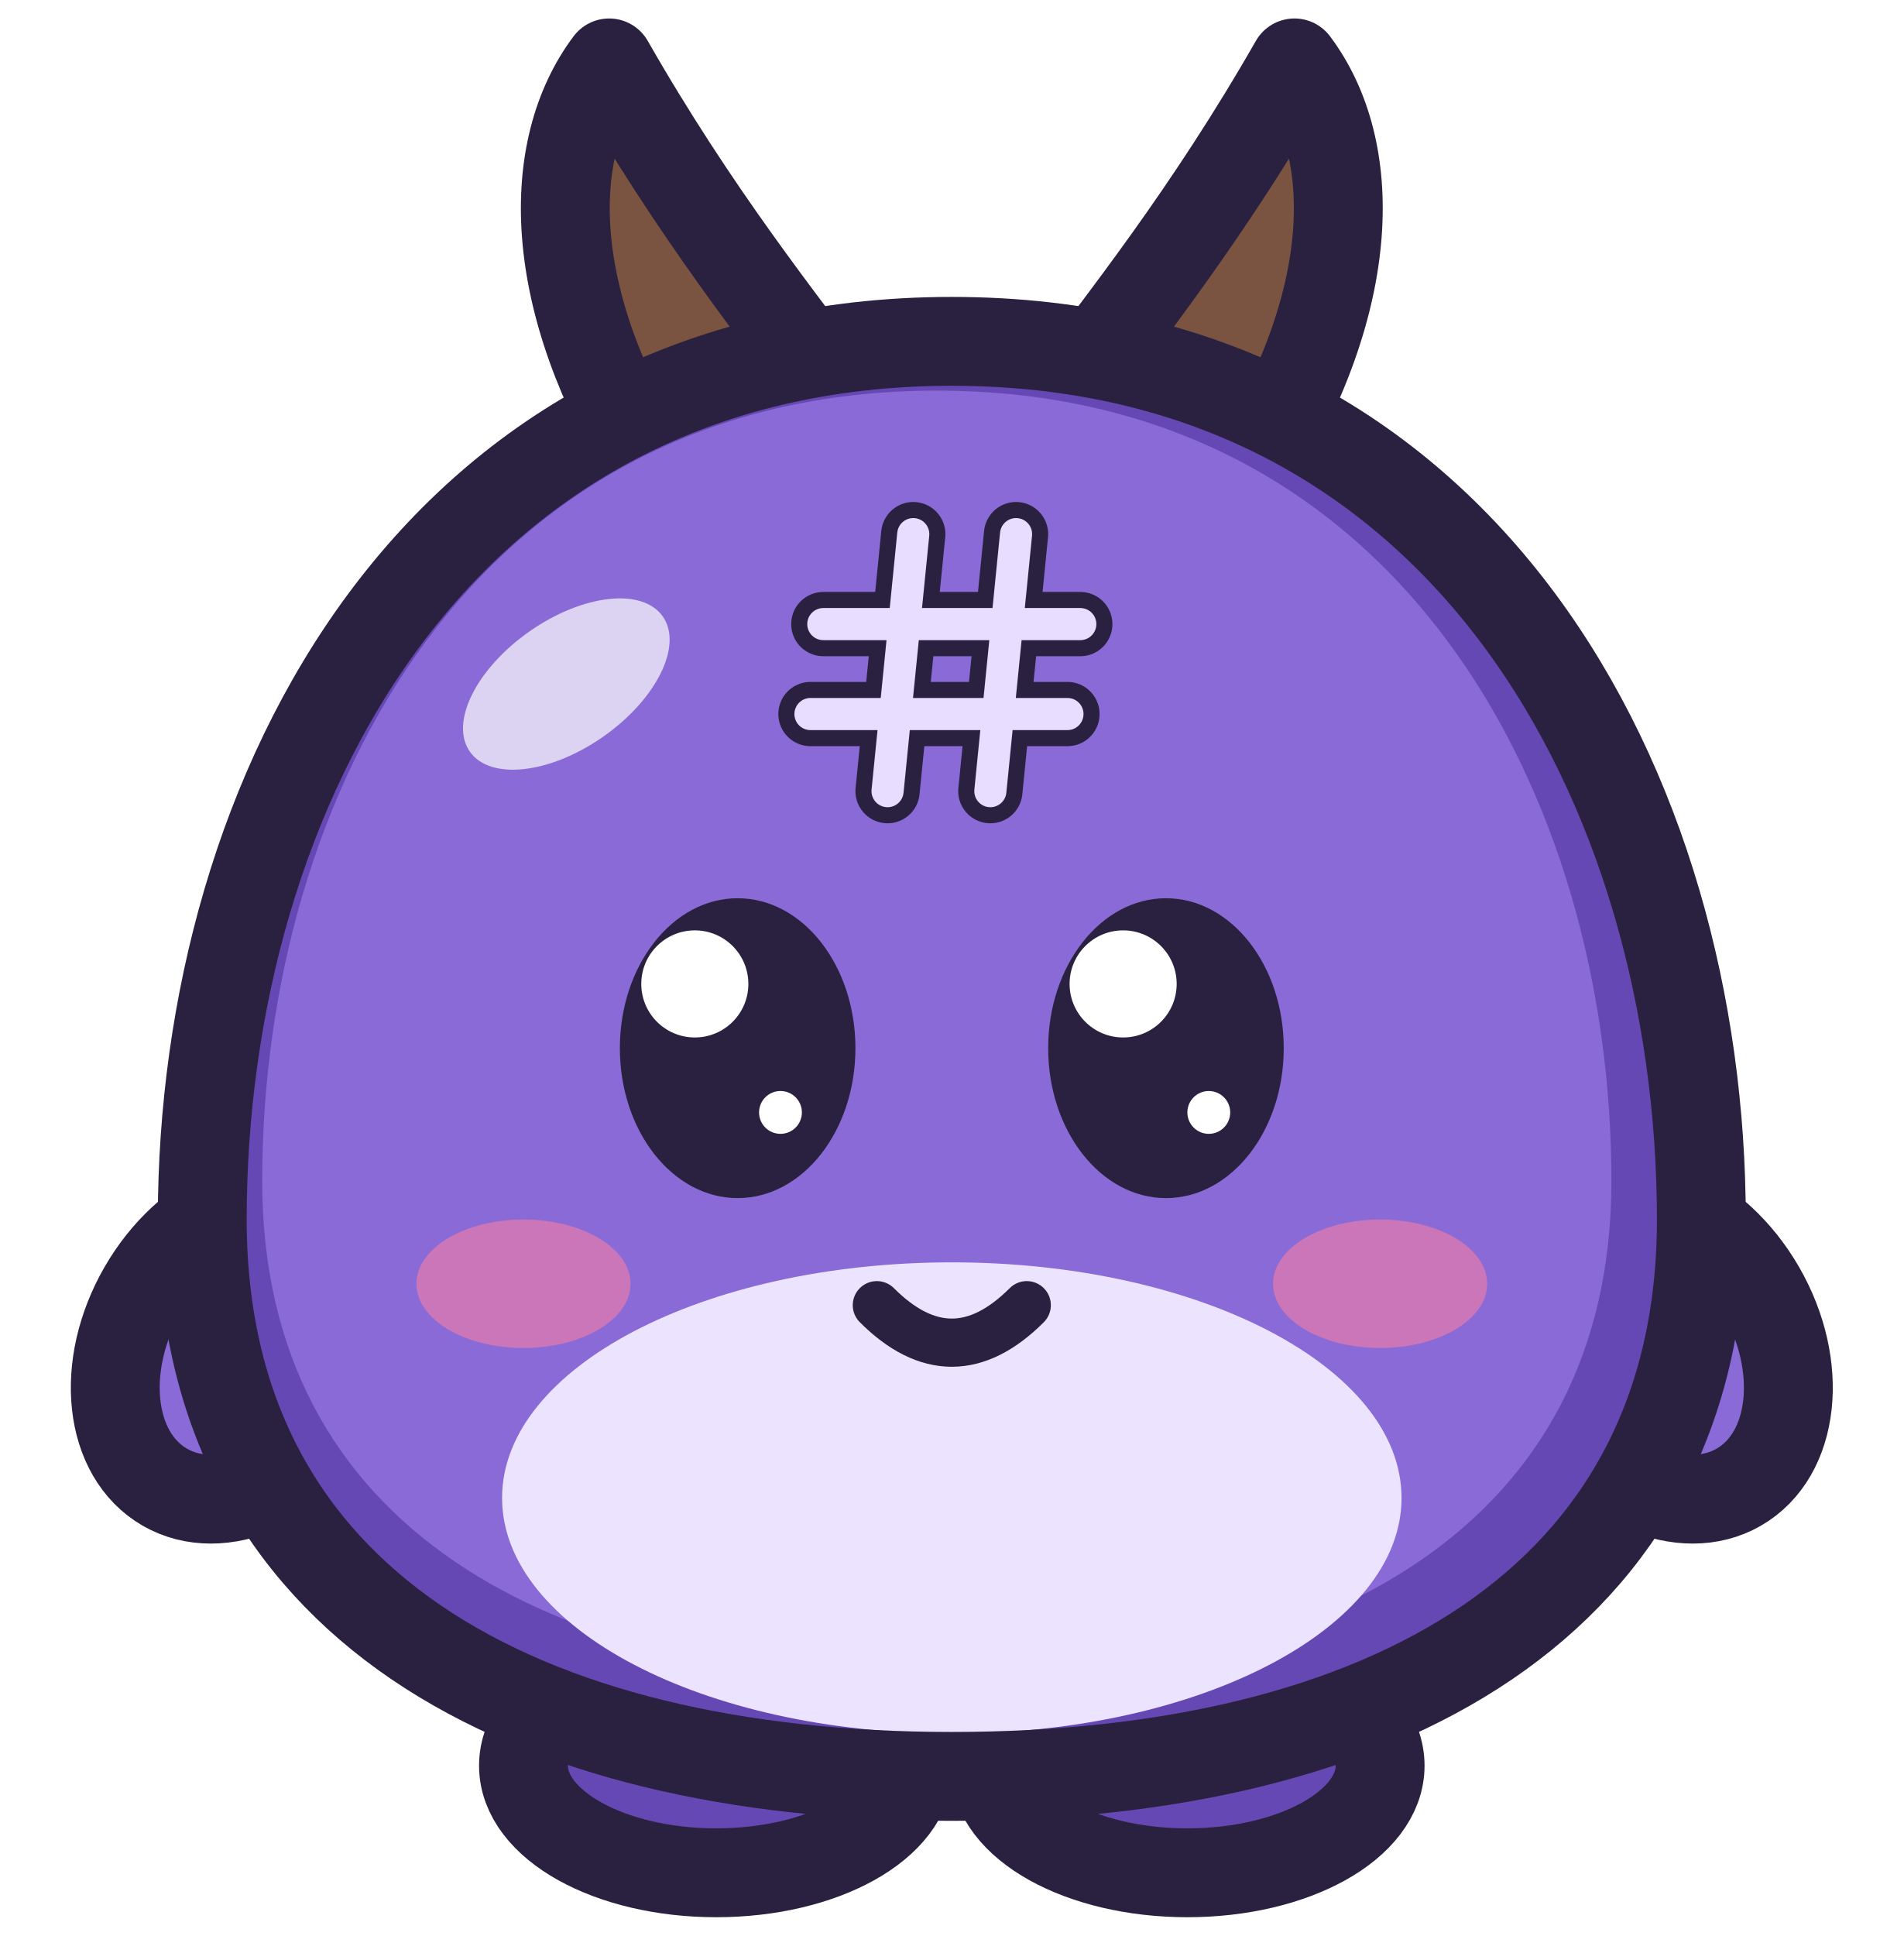
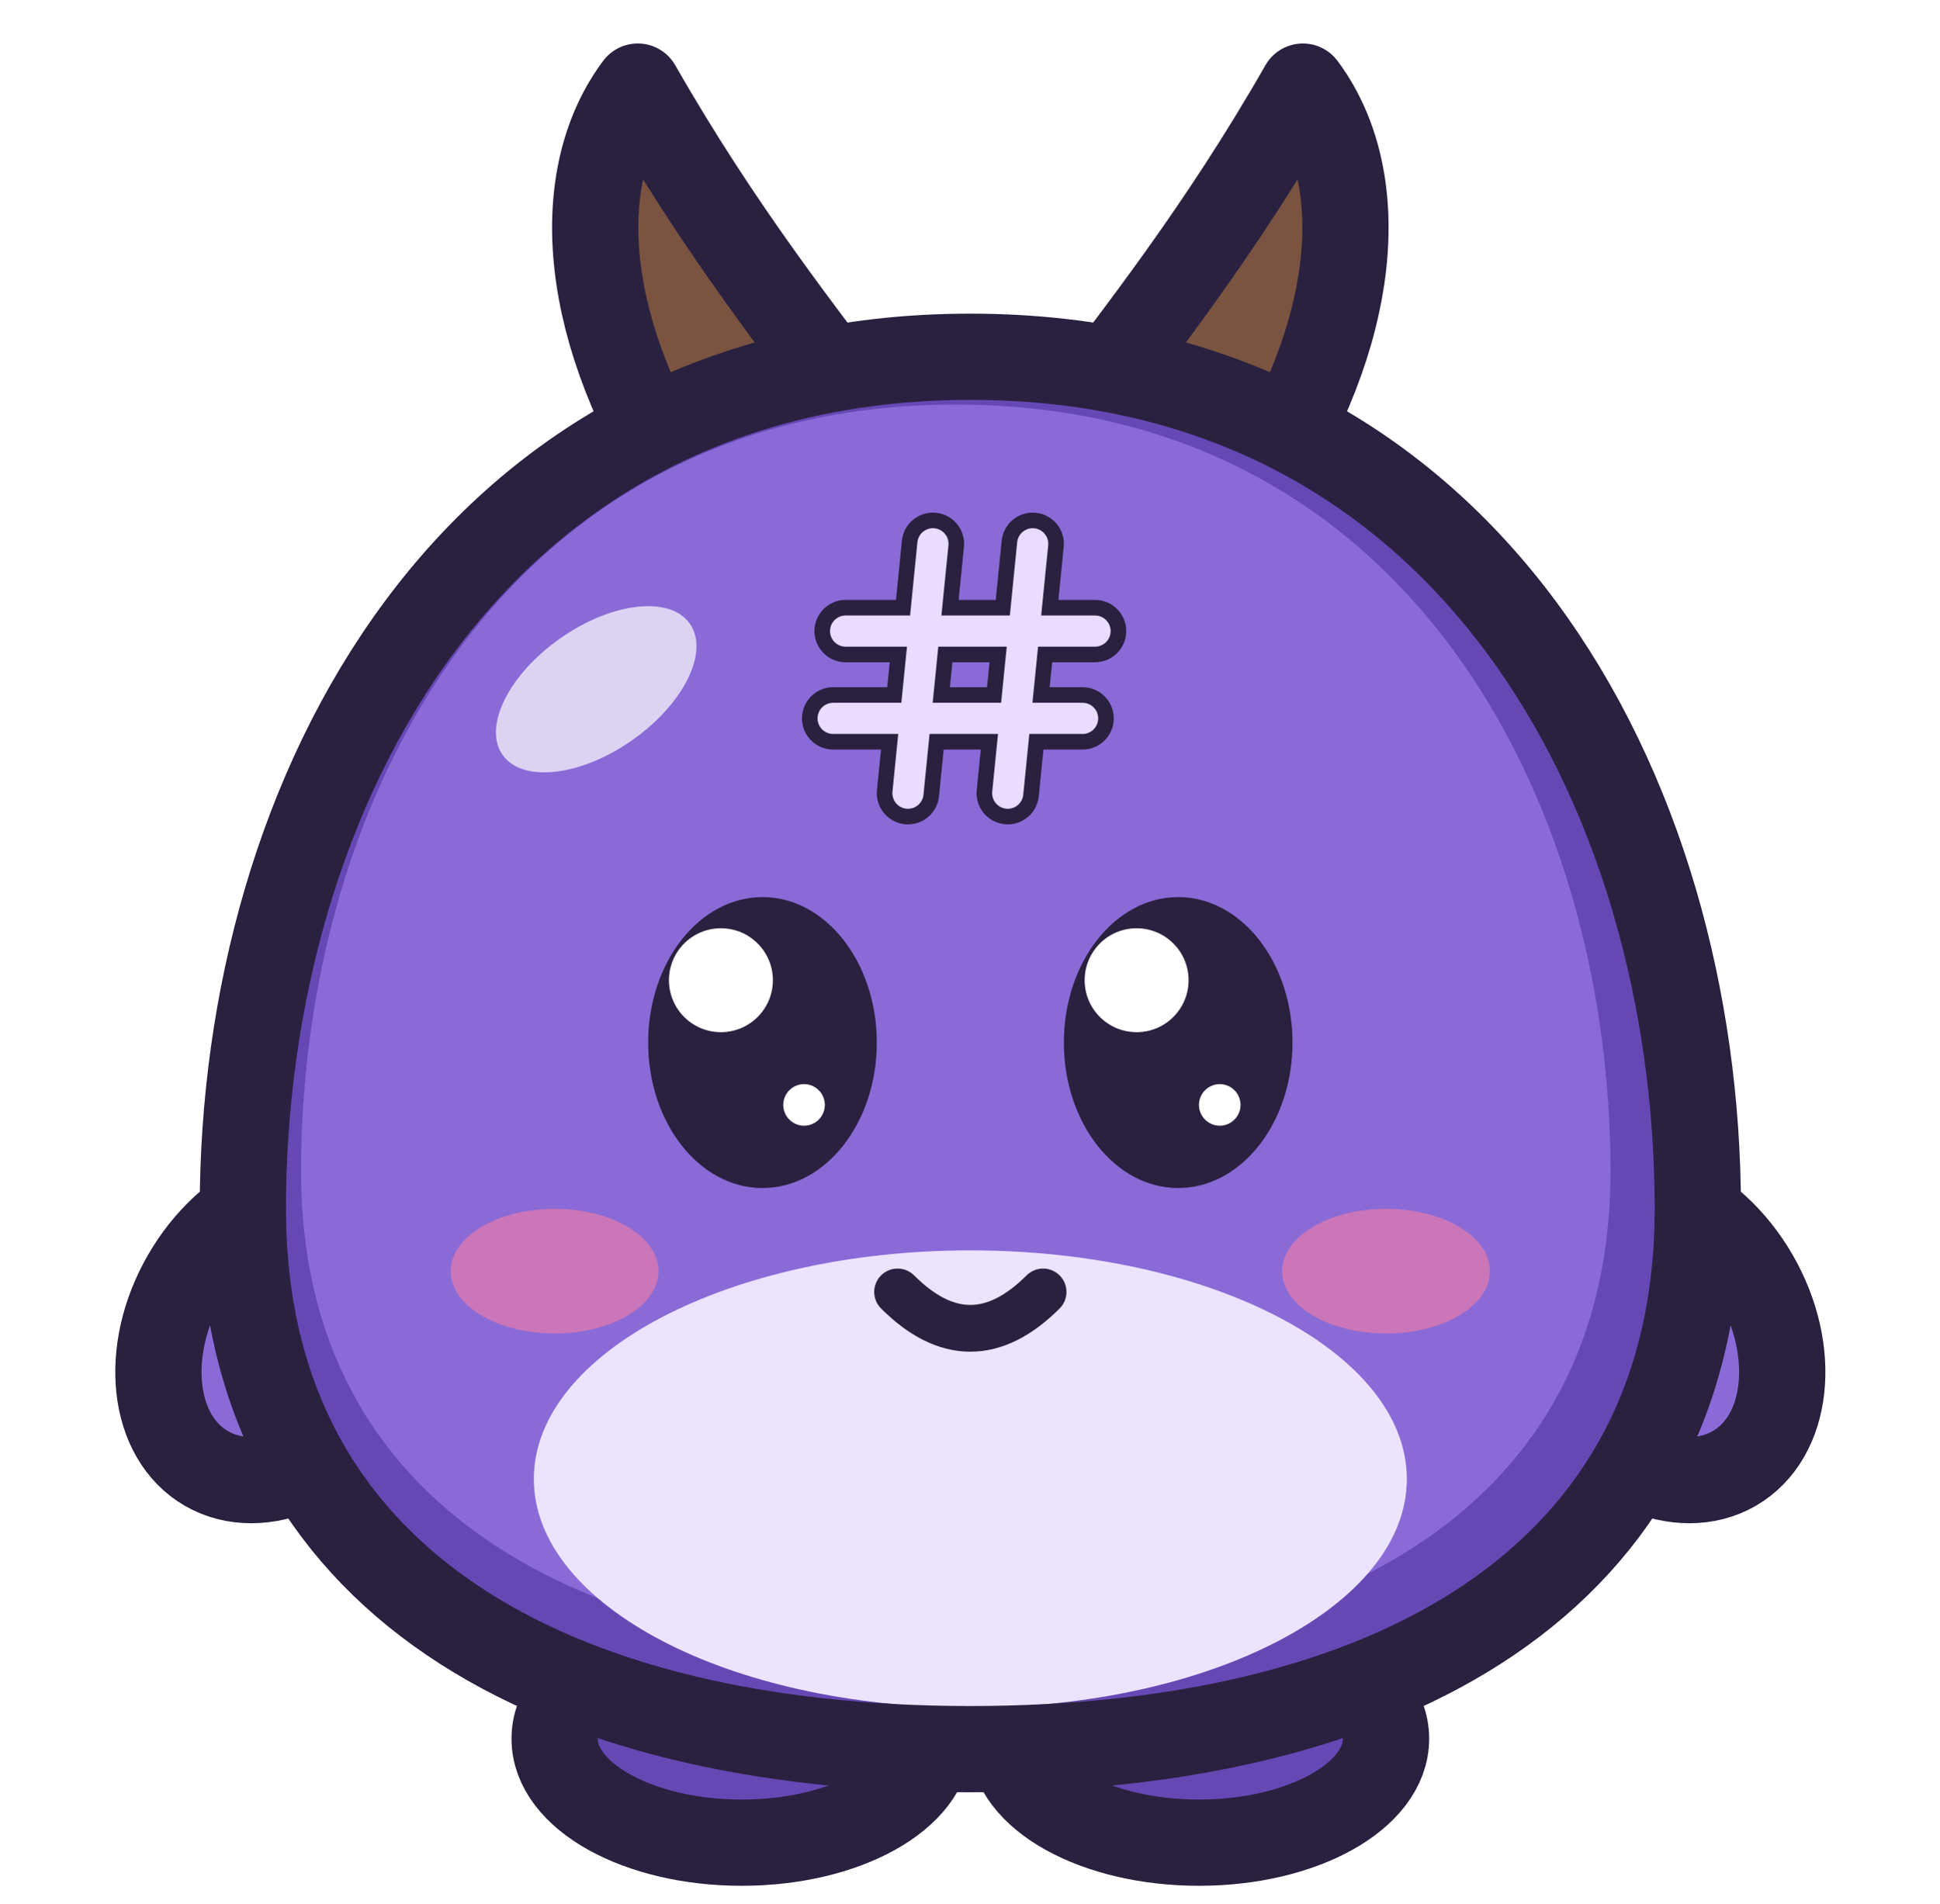
- <svg xmlns="http://www.w3.org/2000/svg" class="cr" viewBox="36 69.4 128 130.1" aria-label="Tinkit Sustenido" height="1024" width="1007">
+ <svg xmlns="http://www.w3.org/2000/svg" class="cr" viewBox="32.8 67.6 134.3 131.9" aria-label="Tinkit Sustenido" height="1024" width="1043">
  <g class="z72" transform="matrix(.72 0 0 .72 28 54.88)">
    <path class="o" fill="#7a5440" d="M72 64 C62 48 62 34 68 26 C76 40 84 50 90 58Z" stroke="rgb(42, 33, 64)" stroke-width="8.3" stroke-linejoin="round" stroke-linecap="round" />
    <path class="o" fill="#7a5440" d="M128 64 C138 48 138 34 132 26 C124 40 116 50 110 58Z" stroke="rgb(42, 33, 64)" stroke-width="8.3" stroke-linejoin="round" stroke-linecap="round" />
    <ellipse class="o" fill="#6648b5" cx="78" cy="185" rx="18" ry="10" stroke="rgb(42, 33, 64)" stroke-width="8.3" stroke-linejoin="round" stroke-linecap="round" />
    <ellipse class="o" fill="#6648b5" cx="122" cy="185" rx="18" ry="10" stroke="rgb(42, 33, 64)" stroke-width="8.3" stroke-linejoin="round" stroke-linecap="round" />
    <ellipse class="o" fill="#8a6ad6" cx="34" cy="146" rx="11" ry="15" transform="rotate(30 34 146)" stroke="rgb(42, 33, 64)" stroke-width="8.3" stroke-linejoin="round" stroke-linecap="round" />
    <ellipse class="o" fill="#8a6ad6" cx="166" cy="146" rx="11" ry="15" transform="rotate(-30 166 146)" stroke="rgb(42, 33, 64)" stroke-width="8.3" stroke-linejoin="round" stroke-linecap="round" />
    <path fill="#6648b5" d="M100 52 C148 52 170 94 170 134 C170 170 140 186 100 186 C60 186 30 170 30 134 C30 94 52 52 100 52Z" stroke="none" />
    <path fill="#8a6ad6" transform="matrix(.9 0 0 .9 8.6 9.8)" d="M100 52 C148 52 170 94 170 134 C170 170 140 186 100 186 C60 186 30 170 30 134 C30 94 52 52 100 52Z" stroke="none" />
    <ellipse fill="#ece4ff" cx="100" cy="160" rx="42" ry="22" stroke="none" />
    <path class="o ln" d="M100 52 C148 52 170 94 170 134 C170 170 140 186 100 186 C60 186 30 170 30 134 C30 94 52 52 100 52Z" fill="none" stroke="rgb(42, 33, 64)" stroke-width="8.3" stroke-linejoin="round" stroke-linecap="round" />
    <ellipse class="hl" cx="64" cy="84" rx="11" ry="6" transform="rotate(-35 64 84)" fill="rgb(255, 255, 255)" stroke="none" opacity="0.7" />
    <g transform="translate(100 82) scale(1.2)">
      <path class="tl ink w5" d="M-3 -10 L-5 10 M5 -10 L3 10 M-10 -3 L10 -3 M-11 4 L9 4" fill="none" stroke="rgb(42, 33, 64)" stroke-width="5" stroke-linejoin="round" stroke-linecap="round" />
      <path class="tl w2" stroke="#e8dcff" d="M-3 -10 L-5 10 M5 -10 L3 10 M-10 -3 L10 -3 M-11 4 L9 4" fill="none" stroke-width="2.5" stroke-linejoin="round" stroke-linecap="round" />
    </g>
    <ellipse class="k" cx="80" cy="118" rx="11" ry="14" fill="rgb(42, 33, 64)" stroke="none" />
    <circle class="w" cx="76" cy="112" r="5" fill="rgb(255, 255, 255)" stroke="none" />
    <circle class="w" cx="84" cy="124" r="2" fill="rgb(255, 255, 255)" stroke="none" />
    <ellipse class="k" cx="120" cy="118" rx="11" ry="14" fill="rgb(42, 33, 64)" stroke="none" />
    <circle class="w" cx="116" cy="112" r="5" fill="rgb(255, 255, 255)" stroke="none" />
    <circle class="w" cx="124" cy="124" r="2" fill="rgb(255, 255, 255)" stroke="none" />
    <ellipse class="ck" cx="60" cy="140" rx="10" ry="6" fill="rgb(255, 127, 159)" stroke="none" opacity="0.55" />
    <ellipse class="ck" cx="140" cy="140" rx="10" ry="6" fill="rgb(255, 127, 159)" stroke="none" opacity="0.55" />
    <path class="o ln m" d="M93 142 Q100 149 107 142" fill="none" stroke="rgb(42, 33, 64)" stroke-width="4.5" stroke-linejoin="round" stroke-linecap="round" />
  </g>
</svg>
